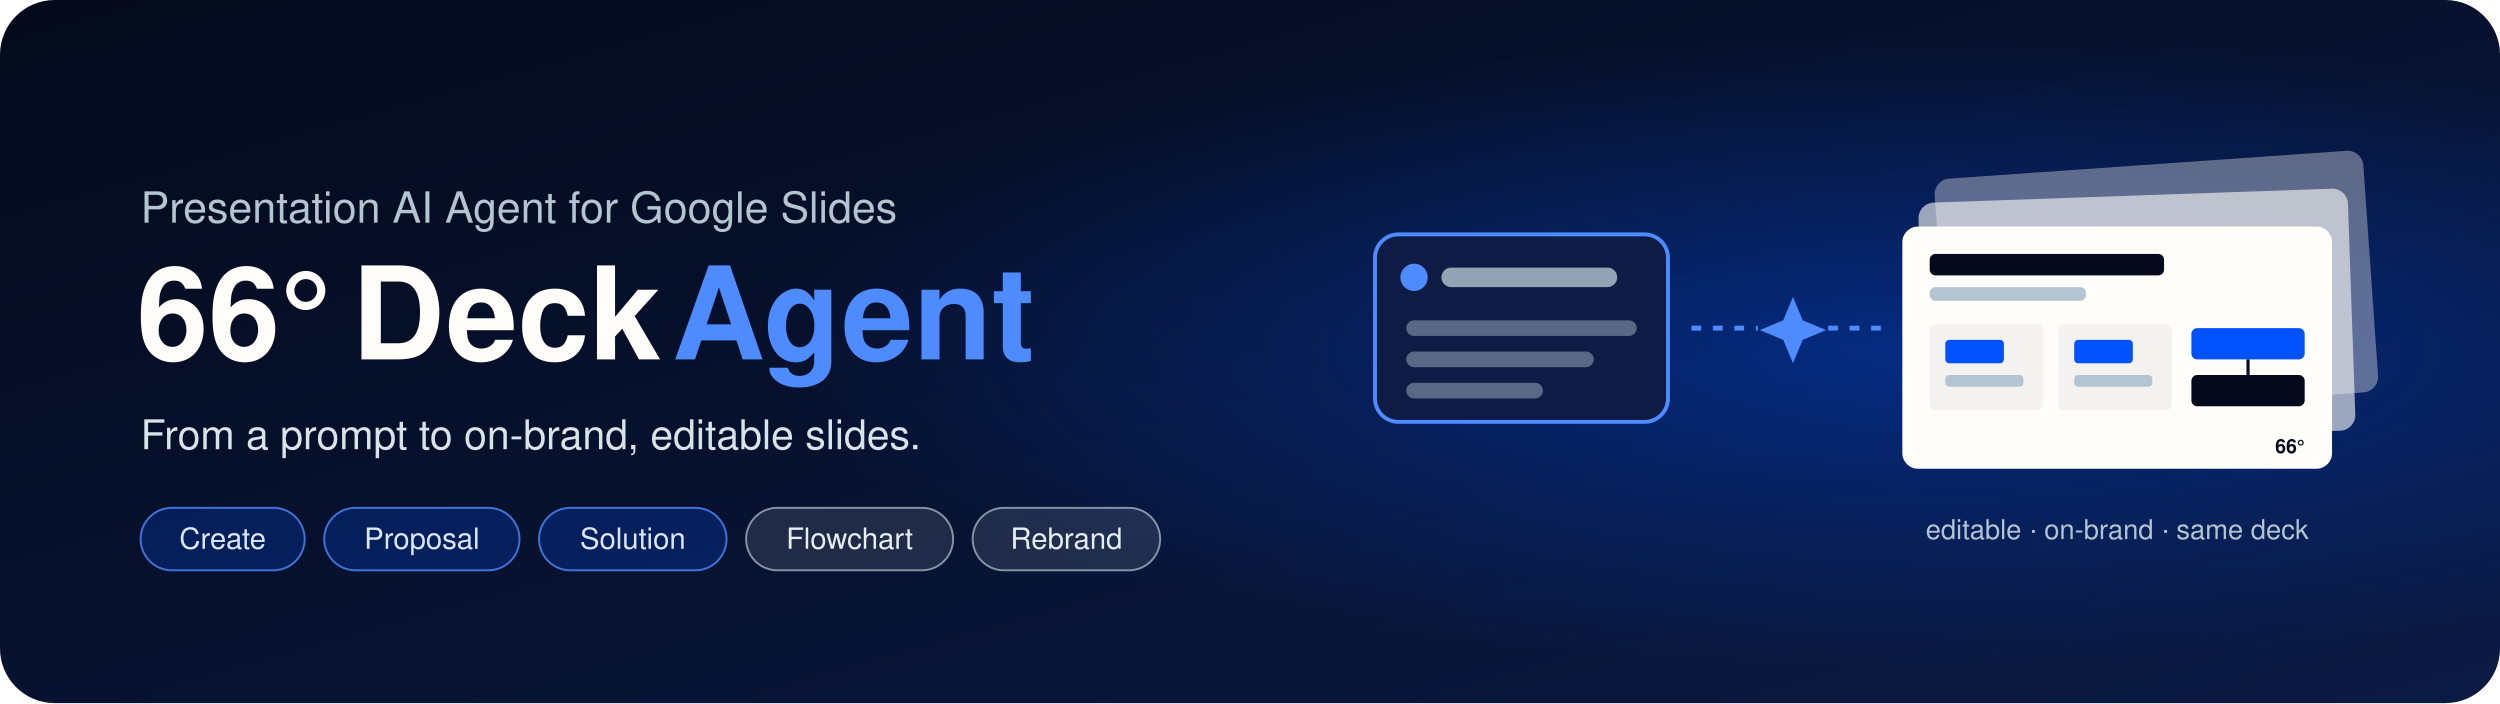
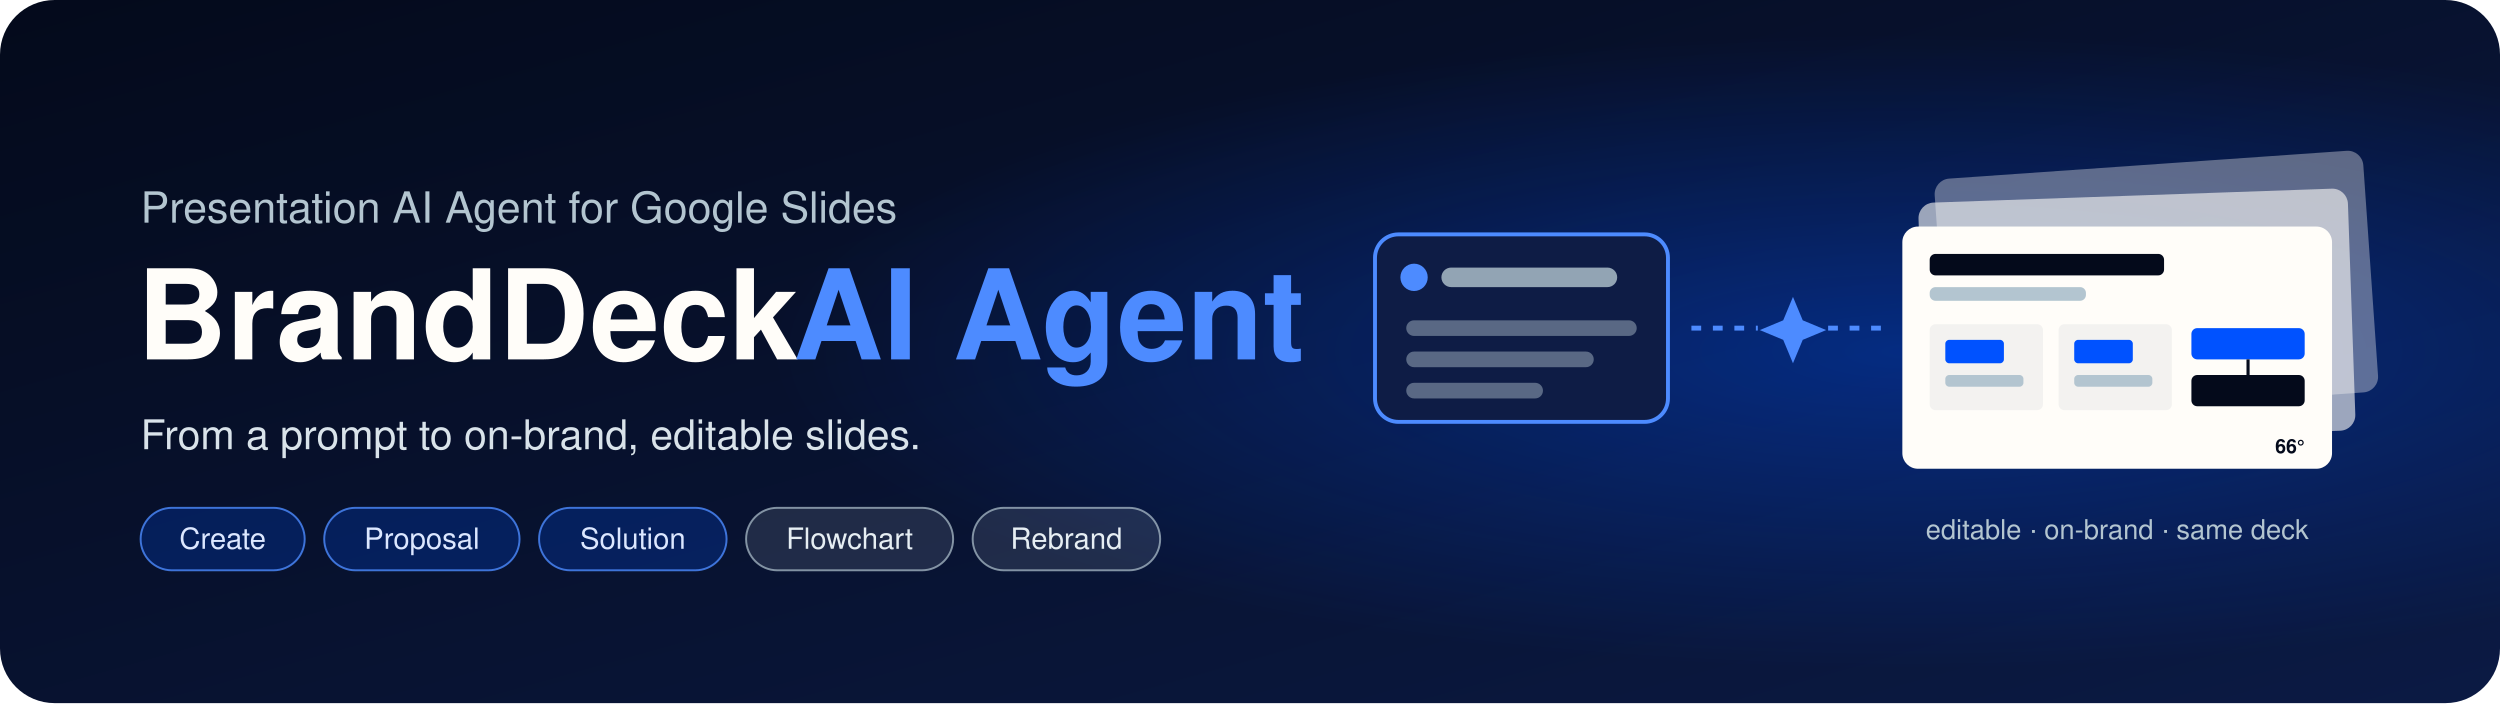
<svg xmlns="http://www.w3.org/2000/svg" width="1280" height="360" viewBox="0 0 1280 360" role="img" aria-labelledby="t d">
  <defs>
    <linearGradient id="bg" x1="0" y1="0" x2="1" y2="1">
      <stop offset="0" stop-color="#040A1B" />
      <stop offset="1" stop-color="#0B1A44" />
    </linearGradient>
    <radialGradient id="glow" cx="0.76" cy="0.5" r="0.45">
      <stop offset="0" stop-color="#0052FF" stop-opacity="0.38" />
      <stop offset="1" stop-color="#0052FF" stop-opacity="0" />
    </radialGradient>
  </defs>
  <rect width="1280" height="360" rx="28" fill="url(#bg)" />
  <rect width="1280" height="360" rx="28" fill="url(#glow)" />
  <g font-family="'Plus Jakarta Sans', Lexend, 'Segoe UI', Helvetica, Arial, sans-serif">
    <text x="72" y="114" fill="#B3C5D0" font-size="22" font-weight="500">Presentation AI Agent for Google Slides</text>
-     <text x="70" y="184" fill="#FFFDF9" font-size="66" font-weight="700" textLength="92" lengthAdjust="spacingAndGlyphs">66°</text>
-     <text x="180" y="184" fill="#FFFDF9" font-size="66" font-weight="700" textLength="148" lengthAdjust="spacingAndGlyphs">Deck</text>
-     <text x="344" y="184" fill="#4D8BFF" font-size="66" font-weight="700" textLength="190" lengthAdjust="spacingAndGlyphs">Agent</text>
+     <text x="70" y="184" fill="#FFFDF9" font-size="64" font-weight="700" textLength="318" lengthAdjust="spacingAndGlyphs">BrandDeck</text>
+     <text x="406" y="184" fill="#4D8BFF" font-size="64" font-weight="700" textLength="250" lengthAdjust="spacingAndGlyphs">AI Agent</text>
    <text x="72" y="230" fill="#D9E3EA" font-size="21" font-weight="400">From a prompt to on-brand, editable slides.</text>
    <g font-size="15" font-weight="500">
      <rect x="72" y="260" width="84" height="32" rx="16" fill="#0052FF" fill-opacity="0.22" stroke="#4D8BFF" stroke-opacity="0.8" />
      <text x="114" y="281" fill="#DCE7FF" text-anchor="middle">Create</text>
      <rect x="166" y="260" width="100" height="32" rx="16" fill="#0052FF" fill-opacity="0.22" stroke="#4D8BFF" stroke-opacity="0.8" />
      <text x="216" y="281" fill="#DCE7FF" text-anchor="middle">Proposal</text>
      <rect x="276" y="260" width="96" height="32" rx="16" fill="#0052FF" fill-opacity="0.22" stroke="#4D8BFF" stroke-opacity="0.8" />
      <text x="324" y="281" fill="#DCE7FF" text-anchor="middle">Solution</text>
      <rect x="382" y="260" width="106" height="32" rx="16" fill="#B3C5D0" fill-opacity="0.14" stroke="#B3C5D0" stroke-opacity="0.7" />
      <text x="435" y="281" fill="#E6EEF3" text-anchor="middle">Flowchart</text>
      <rect x="498" y="260" width="96" height="32" rx="16" fill="#B3C5D0" fill-opacity="0.14" stroke="#B3C5D0" stroke-opacity="0.7" />
      <text x="546" y="281" fill="#E6EEF3" text-anchor="middle">Rebrand</text>
    </g>
  </g>
  <g transform="translate(704 120)">
    <rect width="150" height="96" rx="12" fill="#0E1C45" stroke="#4D8BFF" stroke-width="2" />
    <circle cx="20" cy="22" r="7" fill="#4D8BFF" />
    <rect x="34" y="17" width="90" height="10" rx="5" fill="#B3C5D0" opacity="0.8" />
    <rect x="16" y="44" width="118" height="8" rx="4" fill="#B3C5D0" opacity="0.45" />
    <rect x="16" y="60" width="96" height="8" rx="4" fill="#B3C5D0" opacity="0.45" />
    <rect x="16" y="76" width="70" height="8" rx="4" fill="#B3C5D0" opacity="0.45" />
  </g>
  <path d="M866 168 H 900" stroke="#4D8BFF" stroke-width="2.5" stroke-dasharray="5 6" />
  <path d="M918 152 l5 12 l12 5 l-12 5 l-5 12 l-5 -12 l-12 -5 l12 -5 z" fill="#4D8BFF" />
  <path d="M936 168 H 966" stroke="#4D8BFF" stroke-width="2.5" stroke-dasharray="5 6" />
  <g transform="translate(990 92) rotate(-4)">
    <rect width="220" height="124" rx="8" fill="#FFFDF9" opacity="0.35" />
  </g>
  <g transform="translate(982 104) rotate(-2)">
    <rect width="220" height="124" rx="8" fill="#FFFDF9" opacity="0.6" />
  </g>
  <g transform="translate(974 116)">
    <rect width="220" height="124" rx="8" fill="#FFFDF9" />
    <rect x="14" y="14" width="120" height="11" rx="3" fill="#040A1B" />
    <rect x="14" y="31" width="80" height="7" rx="3" fill="#B3C5D0" />
    <rect x="14" y="50" width="58" height="44" rx="3" fill="#F3F2F0" />
    <rect x="22" y="58" width="30" height="12" rx="2" fill="#0052FF" />
    <rect x="22" y="76" width="40" height="6" rx="2" fill="#B3C5D0" />
    <rect x="80" y="50" width="58" height="44" rx="3" fill="#F3F2F0" />
    <rect x="88" y="58" width="30" height="12" rx="2" fill="#0052FF" />
    <rect x="88" y="76" width="40" height="6" rx="2" fill="#B3C5D0" />
    <rect x="148" y="52" width="58" height="16" rx="3" fill="#0052FF" />
    <path d="M177 68 v8" stroke="#040A1B" stroke-width="1.6" />
    <rect x="148" y="76" width="58" height="16" rx="3" fill="#040A1B" />
    <text x="206" y="116" fill="#040A1B" font-family="'Plus Jakarta Sans', 'Segoe UI', Helvetica, Arial, sans-serif" font-size="10" font-weight="700" text-anchor="end">66°</text>
  </g>
  <text x="1084" y="276" fill="#B3C5D0" font-family="'Plus Jakarta Sans', 'Segoe UI', Helvetica, Arial, sans-serif" font-size="14" font-weight="500" text-anchor="middle">editable · on-brand · same deck</text>
</svg>
